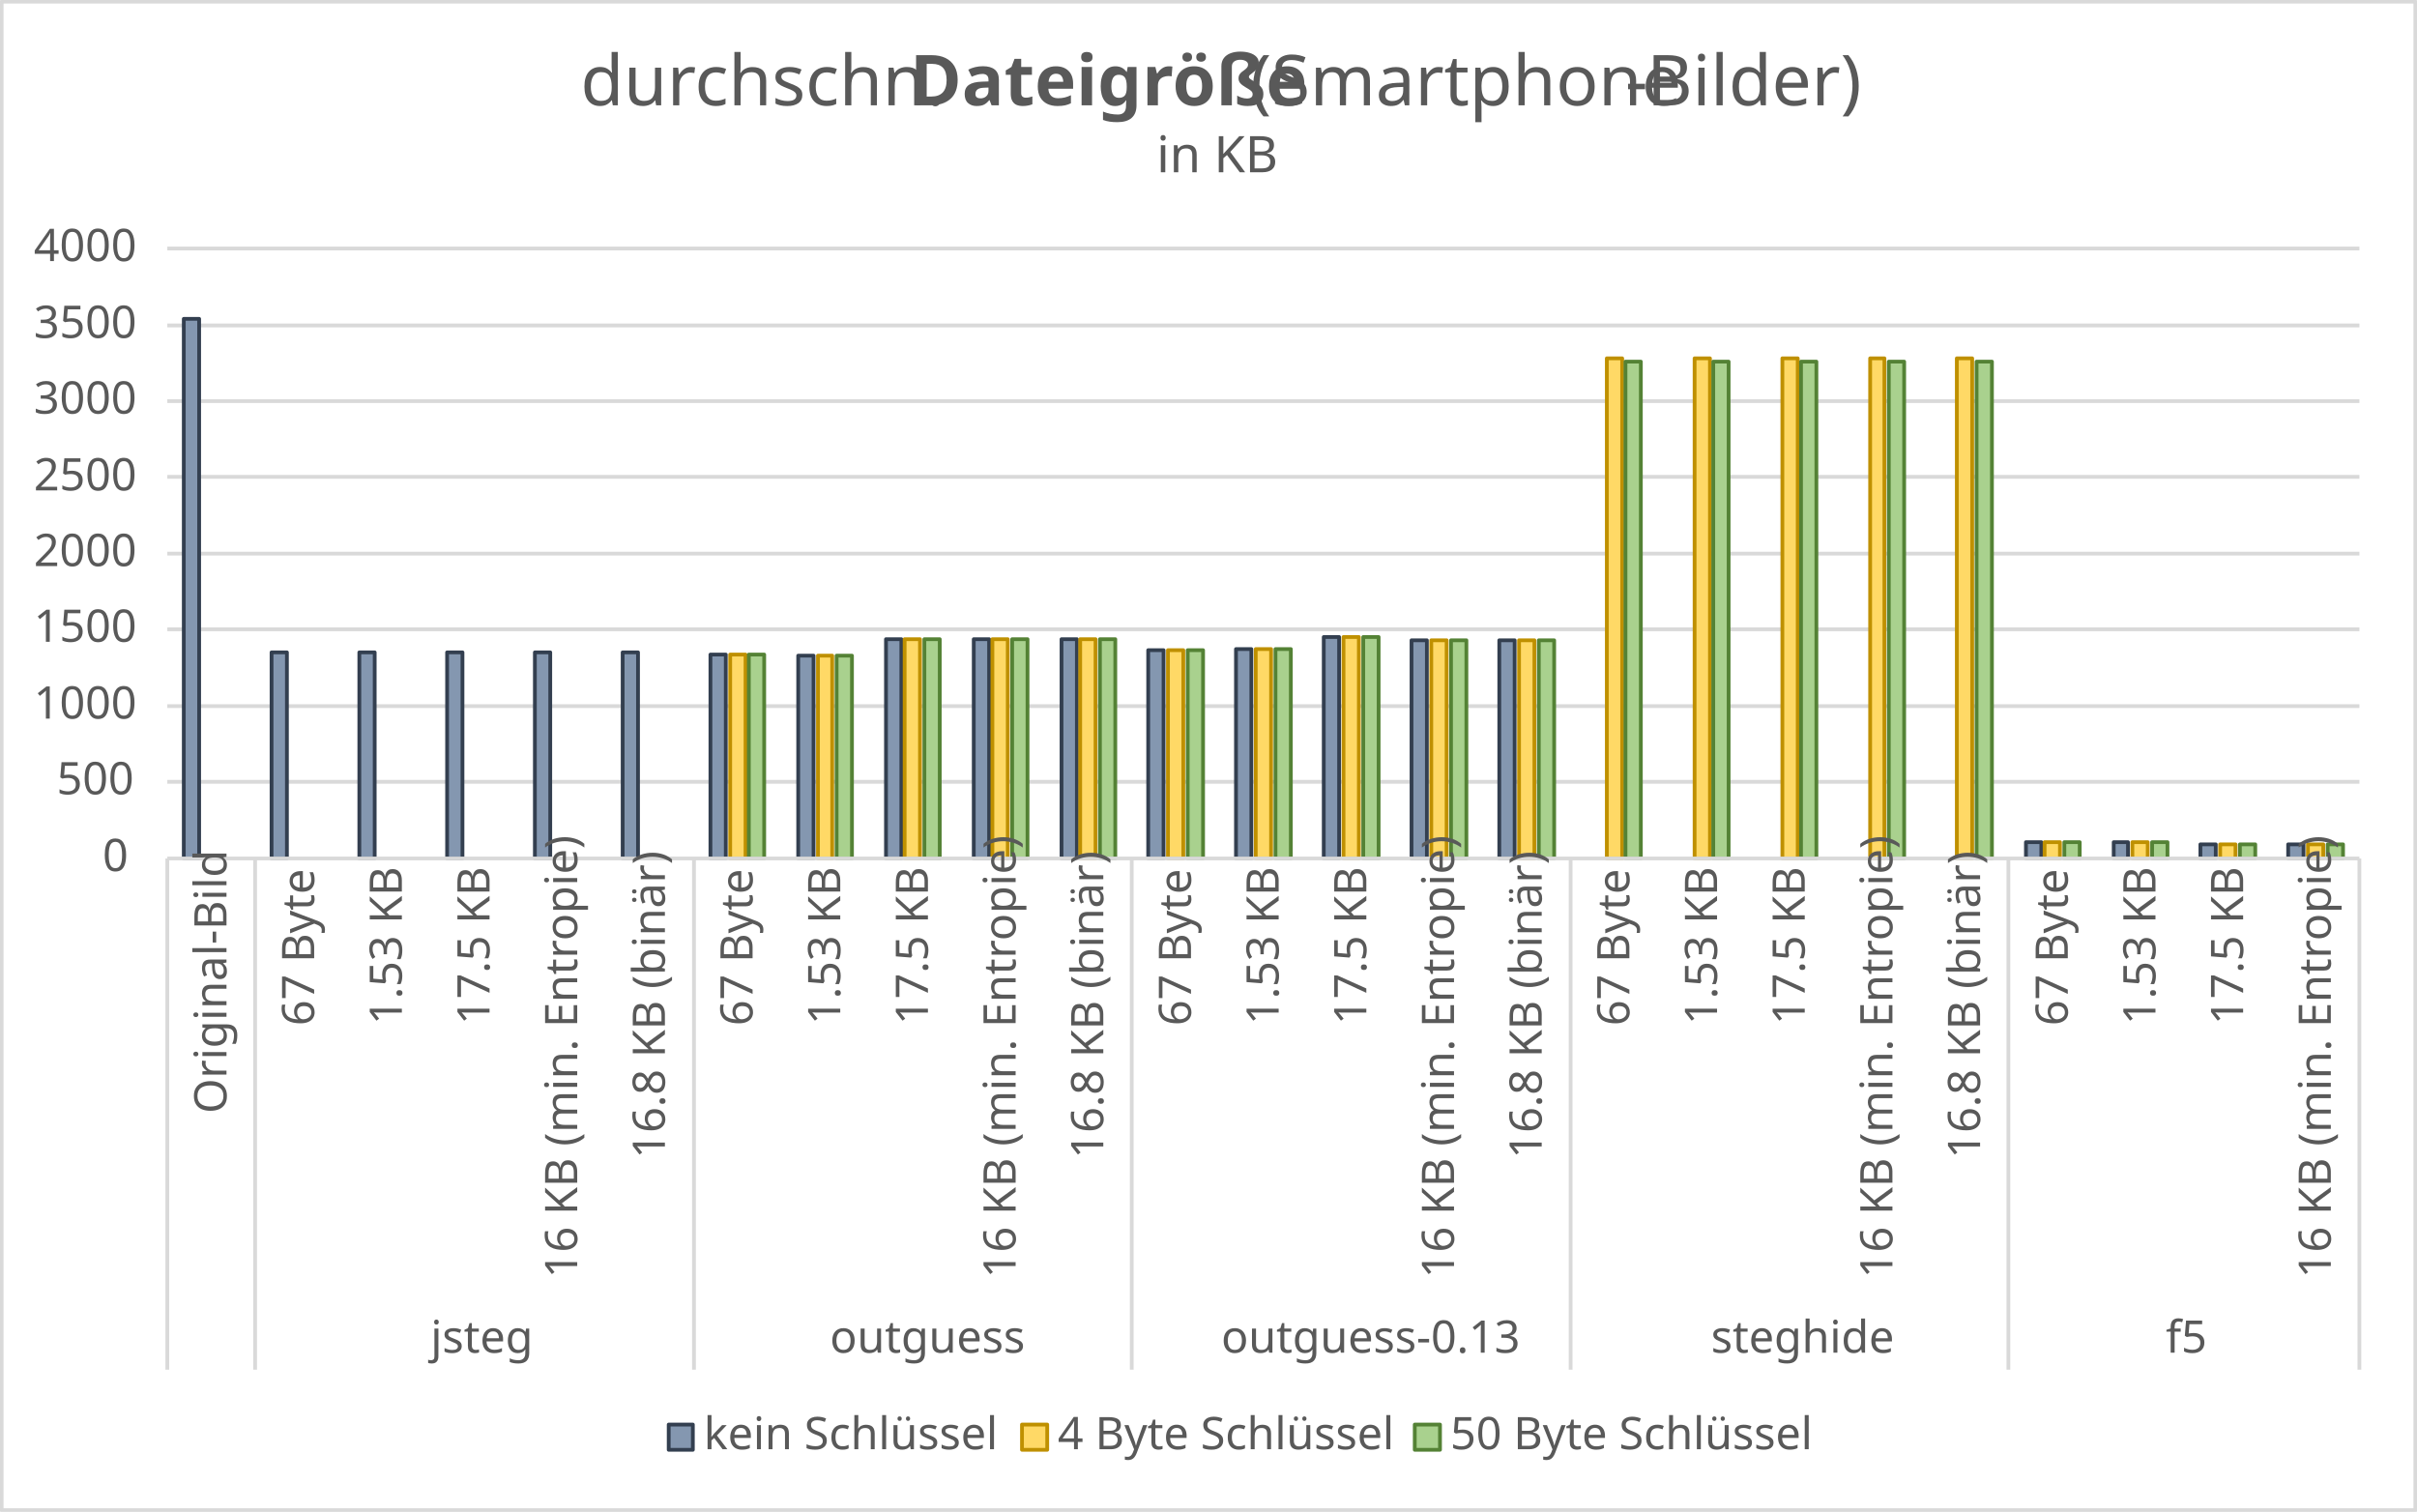
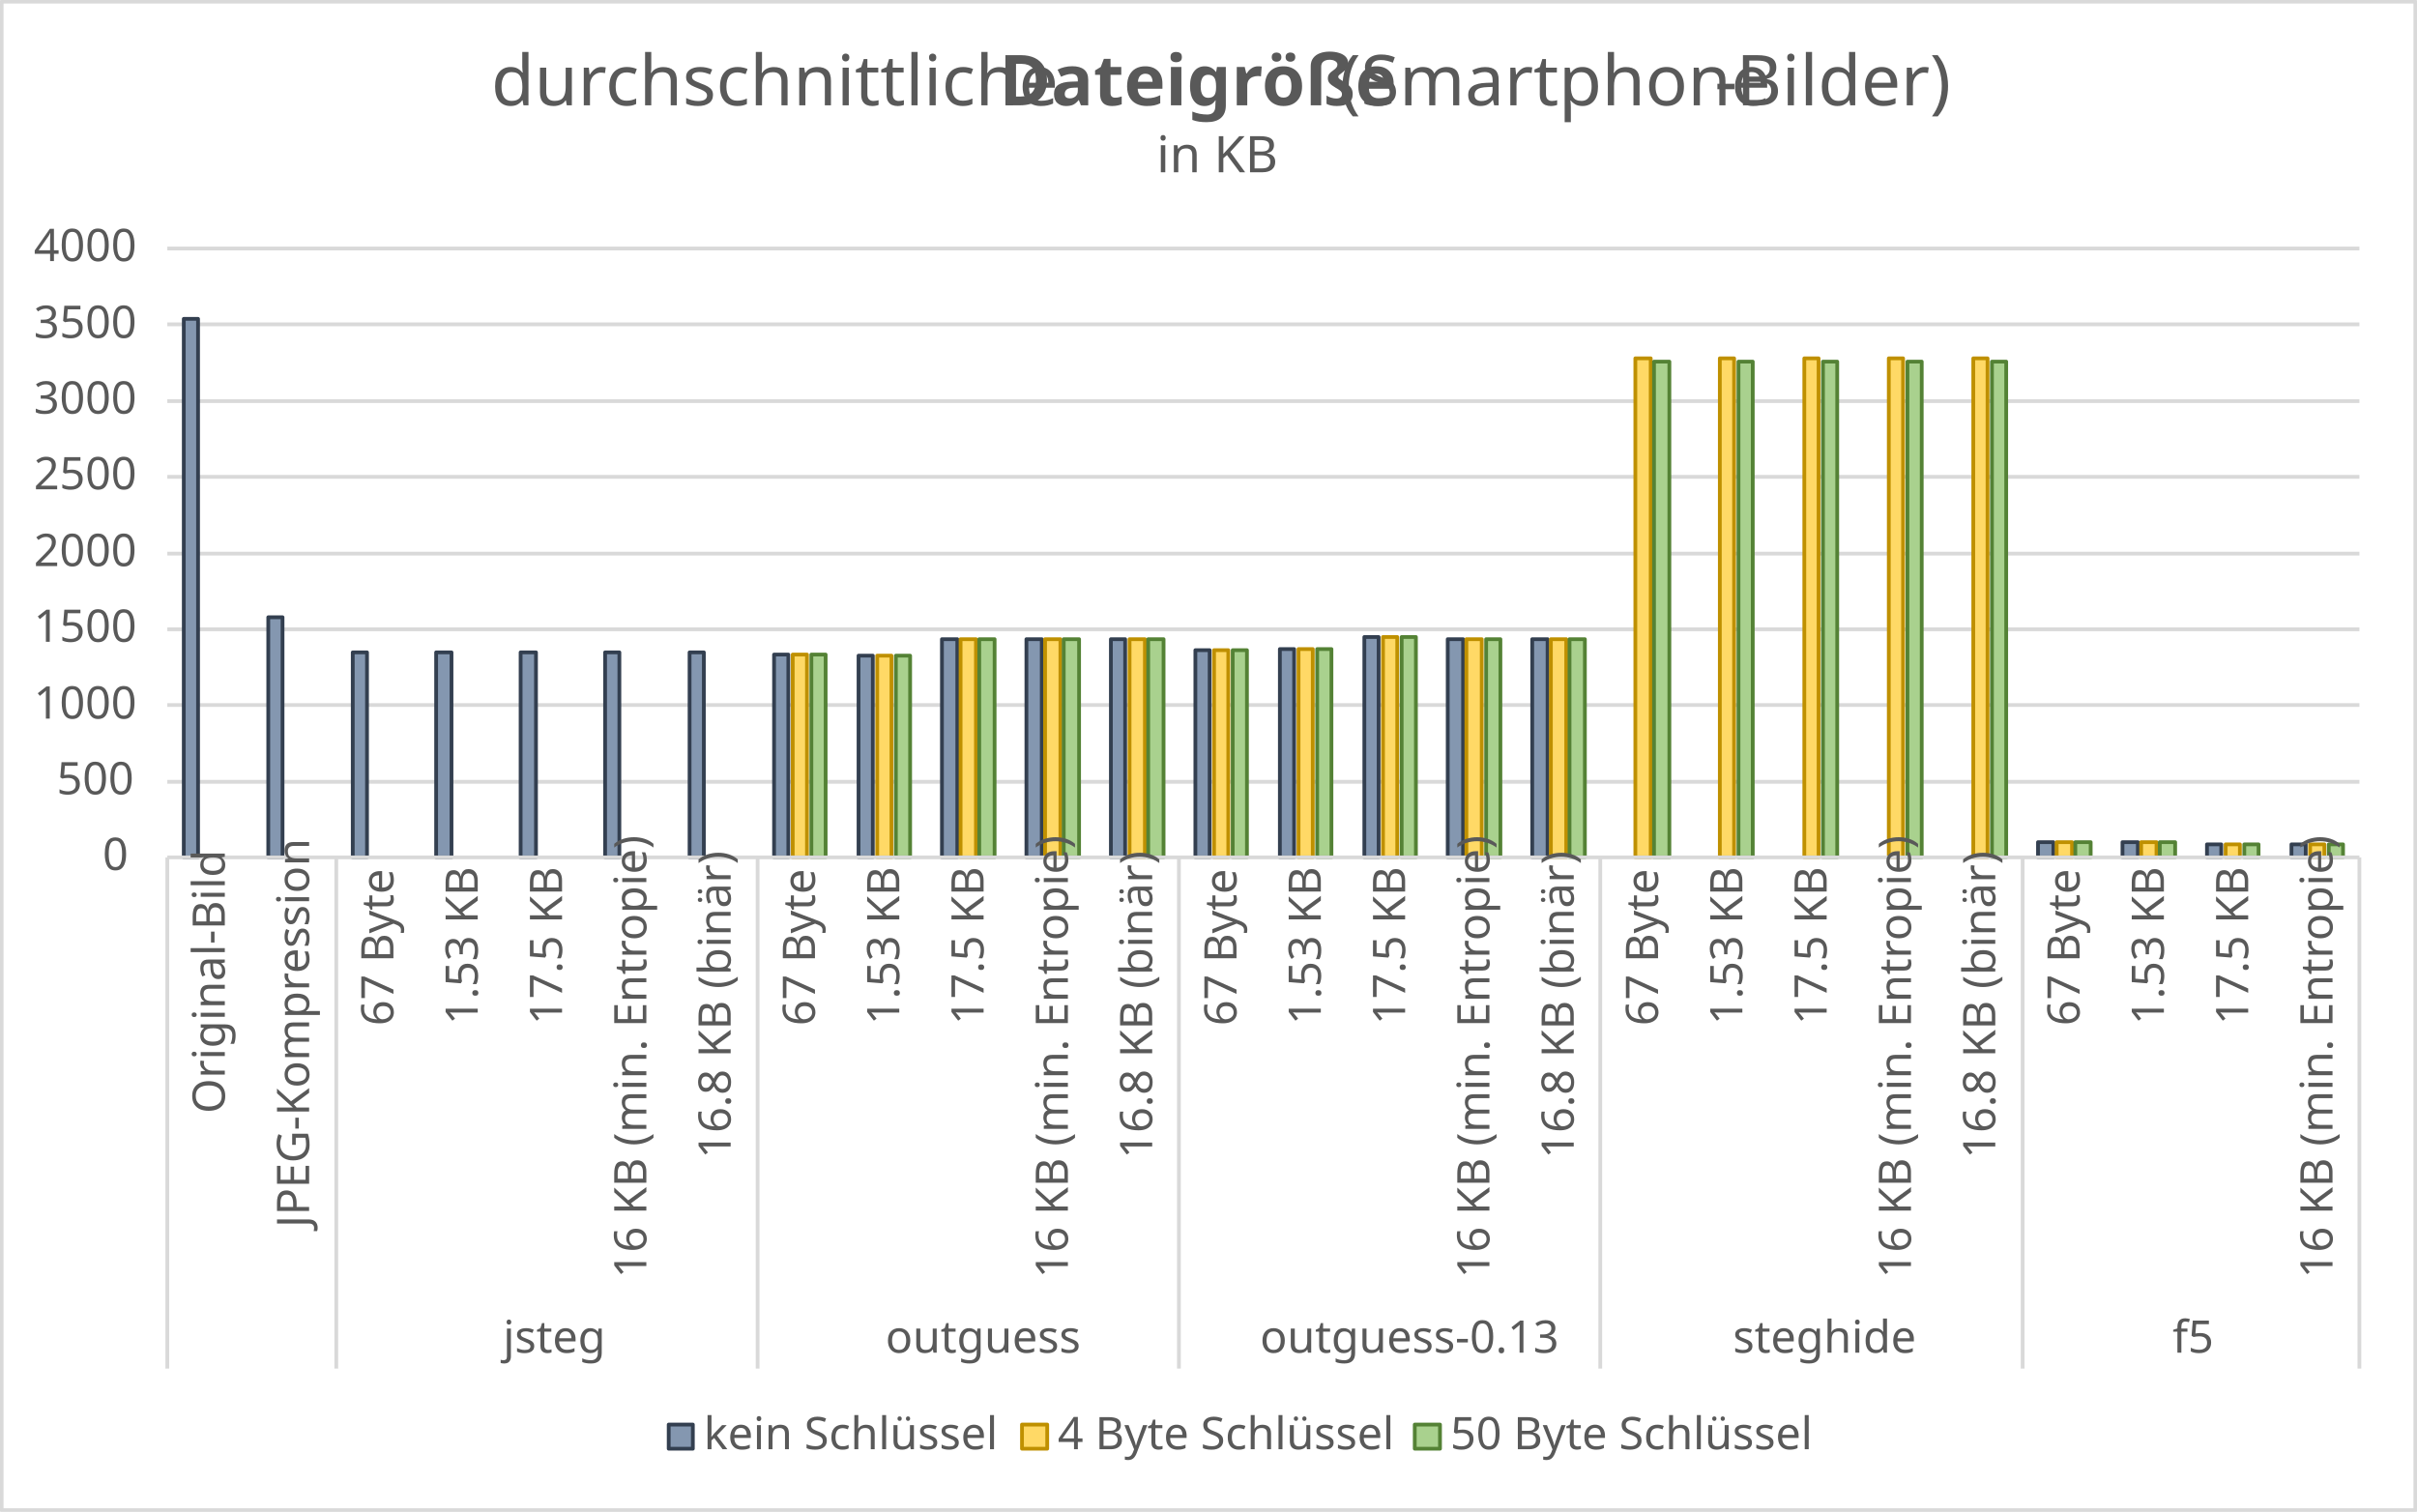
<svg xmlns="http://www.w3.org/2000/svg" width="2203" height="1378" xml:space="preserve" overflow="hidden">
  <defs>
    <clipPath id="clip0">
-       <rect x="274" y="3574" width="2203" height="1378" />
+       <rect x="274" y="3643" width="2203" height="1378" />
    </clipPath>
    <clipPath id="clip1">
-       <rect x="275" y="3575" width="2200" height="1375" />
+       <rect x="275" y="3643" width="2200" height="1375" />
    </clipPath>
    <clipPath id="clip2">
-       <rect x="426" y="3800" width="2002" height="559" />
+       <rect x="426" y="3869" width="2002" height="559" />
    </clipPath>
    <clipPath id="clip3">
-       <rect x="426" y="3800" width="2002" height="559" />
+       <rect x="426" y="3869" width="2002" height="559" />
    </clipPath>
    <clipPath id="clip4">
-       <rect x="426" y="3800" width="2002" height="559" />
+       <rect x="426" y="3869" width="2002" height="559" />
    </clipPath>
    <clipPath id="clip5">
-       <rect x="275" y="3575" width="2200" height="1375" />
+       <rect x="275" y="3643" width="2200" height="1375" />
    </clipPath>
    <clipPath id="clip6">
-       <rect x="275" y="3575" width="2200" height="1375" />
+       <rect x="275" y="3643" width="2200" height="1375" />
    </clipPath>
    <clipPath id="clip7">
-       <rect x="275" y="3575" width="2200" height="1375" />
+       <rect x="275" y="3643" width="2200" height="1375" />
    </clipPath>
    <clipPath id="clip8">
-       <rect x="275" y="3575" width="2200" height="1375" />
+       <rect x="275" y="3643" width="2200" height="1375" />
    </clipPath>
    <clipPath id="clip9">
-       <rect x="275" y="3575" width="2200" height="1375" />
+       <rect x="275" y="3643" width="2200" height="1375" />
    </clipPath>
    <clipPath id="clip10">
-       <rect x="275" y="3575" width="2200" height="1375" />
+       <rect x="275" y="3643" width="2200" height="1375" />
    </clipPath>
    <clipPath id="clip11">
-       <rect x="275" y="3575" width="2200" height="1375" />
+       <rect x="275" y="3643" width="2200" height="1375" />
    </clipPath>
    <clipPath id="clip12">
-       <rect x="275" y="3575" width="2200" height="1375" />
+       <rect x="275" y="3643" width="2200" height="1375" />
    </clipPath>
    <clipPath id="clip13">
-       <rect x="275" y="3575" width="2200" height="1375" />
+       <rect x="275" y="3643" width="2200" height="1375" />
    </clipPath>
    <clipPath id="clip14">
-       <rect x="275" y="3575" width="2200" height="1375" />
+       <rect x="275" y="3643" width="2200" height="1375" />
    </clipPath>
    <clipPath id="clip15">
-       <rect x="275" y="3575" width="2200" height="1375" />
+       <rect x="275" y="3643" width="2200" height="1375" />
    </clipPath>
    <clipPath id="clip16">
-       <rect x="275" y="3575" width="2200" height="1375" />
+       <rect x="275" y="3643" width="2200" height="1375" />
    </clipPath>
    <clipPath id="clip17">
-       <rect x="275" y="3575" width="2200" height="1375" />
+       <rect x="275" y="3643" width="2200" height="1375" />
    </clipPath>
    <clipPath id="clip18">
-       <rect x="275" y="3575" width="2200" height="1375" />
+       <rect x="275" y="3643" width="2200" height="1375" />
    </clipPath>
    <clipPath id="clip19">
-       <rect x="275" y="3575" width="2200" height="1375" />
+       <rect x="275" y="3643" width="2200" height="1375" />
    </clipPath>
    <clipPath id="clip20">
-       <rect x="275" y="3575" width="2200" height="1375" />
+       <rect x="275" y="3643" width="2200" height="1375" />
    </clipPath>
    <clipPath id="clip21">
-       <rect x="275" y="3575" width="2200" height="1375" />
+       <rect x="275" y="3643" width="2200" height="1375" />
    </clipPath>
    <clipPath id="clip22">
-       <rect x="275" y="3575" width="2200" height="1375" />
+       <rect x="275" y="3643" width="2200" height="1375" />
    </clipPath>
    <clipPath id="clip23">
-       <rect x="275" y="3575" width="2200" height="1375" />
+       <rect x="275" y="3643" width="2200" height="1375" />
    </clipPath>
    <clipPath id="clip24">
-       <rect x="275" y="3575" width="2200" height="1375" />
+       <rect x="275" y="3643" width="2200" height="1375" />
    </clipPath>
    <clipPath id="clip25">
-       <rect x="275" y="3575" width="2200" height="1375" />
+       <rect x="275" y="3643" width="2200" height="1375" />
    </clipPath>
    <clipPath id="clip26">
-       <rect x="275" y="3575" width="2200" height="1375" />
+       <rect x="275" y="3643" width="2200" height="1375" />
    </clipPath>
    <clipPath id="clip27">
-       <rect x="275" y="3575" width="2200" height="1375" />
+       <rect x="275" y="3643" width="2200" height="1375" />
    </clipPath>
    <clipPath id="clip28">
-       <rect x="275" y="3575" width="2200" height="1375" />
+       <rect x="275" y="3643" width="2200" height="1375" />
    </clipPath>
    <clipPath id="clip29">
-       <rect x="275" y="3575" width="2200" height="1375" />
+       <rect x="275" y="3643" width="2200" height="1375" />
    </clipPath>
    <clipPath id="clip30">
-       <rect x="275" y="3575" width="2200" height="1375" />
+       <rect x="275" y="3643" width="2200" height="1375" />
    </clipPath>
    <clipPath id="clip31">
-       <rect x="275" y="3575" width="2200" height="1375" />
+       <rect x="275" y="3643" width="2200" height="1375" />
    </clipPath>
    <clipPath id="clip32">
-       <rect x="275" y="3575" width="2200" height="1375" />
+       <rect x="275" y="3643" width="2200" height="1375" />
    </clipPath>
    <clipPath id="clip33">
-       <rect x="275" y="3575" width="2200" height="1375" />
+       <rect x="275" y="3643" width="2200" height="1375" />
    </clipPath>
    <clipPath id="clip34">
-       <rect x="275" y="3575" width="2200" height="1375" />
+       <rect x="275" y="3643" width="2200" height="1375" />
    </clipPath>
    <clipPath id="clip35">
-       <rect x="275" y="3575" width="2200" height="1375" />
+       <rect x="275" y="3643" width="2200" height="1375" />
    </clipPath>
    <clipPath id="clip36">
-       <rect x="275" y="3575" width="2200" height="1375" />
+       <rect x="275" y="3643" width="2200" height="1375" />
    </clipPath>
    <clipPath id="clip37">
-       <rect x="275" y="3575" width="2200" height="1375" />
+       <rect x="275" y="3643" width="2200" height="1375" />
    </clipPath>
    <clipPath id="clip38">
-       <rect x="275" y="3575" width="2200" height="1375" />
+       <rect x="275" y="3643" width="2200" height="1375" />
    </clipPath>
    <clipPath id="clip39">
-       <rect x="275" y="3575" width="2200" height="1375" />
+       <rect x="275" y="3643" width="2200" height="1375" />
    </clipPath>
    <clipPath id="clip40">
-       <rect x="275" y="3575" width="2200" height="1375" />
+       <rect x="275" y="3643" width="2200" height="1375" />
    </clipPath>
    <clipPath id="clip41">
-       <rect x="275" y="3575" width="2200" height="1375" />
+       <rect x="275" y="3643" width="2200" height="1375" />
    </clipPath>
    <clipPath id="clip42">
-       <rect x="275" y="3575" width="2200" height="1375" />
+       <rect x="275" y="3643" width="2200" height="1375" />
    </clipPath>
    <clipPath id="clip43">
-       <rect x="275" y="3575" width="2200" height="1375" />
+       <rect x="275" y="3643" width="2200" height="1375" />
    </clipPath>
    <clipPath id="clip44">
-       <rect x="275" y="3575" width="2200" height="1375" />
+       <rect x="275" y="3643" width="2200" height="1375" />
    </clipPath>
    <clipPath id="clip45">
-       <rect x="275" y="3575" width="2200" height="1375" />
+       <rect x="275" y="3643" width="2200" height="1375" />
    </clipPath>
    <clipPath id="clip46">
-       <rect x="275" y="3575" width="2200" height="1375" />
+       <rect x="275" y="3643" width="2200" height="1375" />
    </clipPath>
    <clipPath id="clip47">
-       <rect x="275" y="3575" width="2200" height="1375" />
+       <rect x="275" y="3643" width="2200" height="1375" />
    </clipPath>
    <clipPath id="clip48">
-       <rect x="275" y="3575" width="2200" height="1375" />
+       <rect x="275" y="3643" width="2200" height="1375" />
    </clipPath>
    <clipPath id="clip49">
-       <rect x="275" y="3575" width="2200" height="1375" />
+       <rect x="275" y="3643" width="2200" height="1375" />
    </clipPath>
    <clipPath id="clip50">
-       <rect x="275" y="3575" width="2200" height="1375" />
+       <rect x="275" y="3643" width="2200" height="1375" />
    </clipPath>
    <clipPath id="clip51">
-       <rect x="275" y="3575" width="2200" height="1375" />
+       <rect x="275" y="3643" width="2200" height="1375" />
    </clipPath>
    <clipPath id="clip52">
-       <rect x="275" y="3575" width="2200" height="1375" />
+       <rect x="275" y="3643" width="2200" height="1375" />
    </clipPath>
    <clipPath id="clip53">
-       <rect x="275" y="3575" width="2200" height="1375" />
+       <rect x="275" y="3643" width="2200" height="1375" />
    </clipPath>
    <clipPath id="clip54">
-       <rect x="275" y="3575" width="2200" height="1375" />
+       <rect x="275" y="3643" width="2200" height="1375" />
    </clipPath>
    <clipPath id="clip55">
-       <rect x="275" y="3575" width="2200" height="1375" />
+       <rect x="275" y="3643" width="2200" height="1375" />
    </clipPath>
    <clipPath id="clip56">
-       <rect x="275" y="3575" width="2200" height="1375" />
+       <rect x="275" y="3643" width="2200" height="1375" />
    </clipPath>
    <clipPath id="clip57">
-       <rect x="275" y="3575" width="2200" height="1375" />
+       <rect x="275" y="3643" width="2200" height="1375" />
    </clipPath>
    <clipPath id="clip58">
-       <rect x="275" y="3575" width="2200" height="1375" />
+       <rect x="275" y="3643" width="2200" height="1375" />
+     </clipPath>
+     <clipPath id="clip59">
+       <rect x="275" y="3643" width="2200" height="1375" />
    </clipPath>
  </defs>
-   <g clip-path="url(#clip0)" transform="translate(-274 -3574)">
-     <rect x="275" y="3575" width="2200" height="1375" fill="#FFFFFF" />
+   <g clip-path="url(#clip0)" transform="translate(-274 -3643)">
+     <rect x="275" y="3644" width="2200" height="1375" fill="#FFFFFF" />
    <g clip-path="url(#clip1)">
-       <path d="M426.5 4286.64 2424.5 4286.64M426.5 4217.64 2424.5 4217.64M426.5 4147.64 2424.5 4147.64M426.5 4078.63 2424.5 4078.63M426.5 4008.63 2424.5 4008.63M426.5 3939.63 2424.5 3939.63M426.5 3870.63 2424.5 3870.63M426.5 3800.5 2424.5 3800.5" stroke="#D9D9D9" stroke-width="3.438" stroke-linejoin="round" stroke-miterlimit="10" fill="none" />
+       <path d="M426.5 4355.64 2424.5 4355.64M426.5 4285.64 2424.5 4285.64M426.5 4216.64 2424.5 4216.64M426.5 4147.64 2424.5 4147.64M426.5 4077.63 2424.5 4077.63M426.5 4008.63 2424.5 4008.63M426.5 3938.63 2424.5 3938.63M426.5 3869.5 2424.5 3869.5" stroke="#D9D9D9" stroke-width="3.438" stroke-linejoin="round" stroke-miterlimit="10" fill="none" />
    </g>
    <g clip-path="url(#clip2)">
-       <path d="M441.515 3864.63 455.515 3864.63 455.515 4356.5 441.515 4356.5ZM521.517 4168.64 535.518 4168.64 535.518 4356.5 521.517 4356.5ZM601.52 4168.64 615.52 4168.64 615.52 4356.5 601.52 4356.5ZM681.523 4168.64 695.523 4168.64 695.523 4356.5 681.523 4356.5ZM761.525 4168.64 775.526 4168.64 775.526 4356.5 761.525 4356.5ZM841.528 4168.64 855.528 4168.64 855.528 4356.5 841.528 4356.5ZM921.53 4170.64 935.531 4170.64 935.531 4356.5 921.53 4356.5ZM1001.53 4171.64 1015.53 4171.64 1015.53 4356.5 1001.53 4356.5ZM1081.54 4156.64 1095.54 4156.64 1095.54 4356.5 1081.54 4356.5ZM1161.54 4156.64 1175.54 4156.64 1175.54 4356.5 1161.54 4356.5ZM1241.54 4156.64 1255.54 4156.64 1255.54 4356.5 1241.54 4356.5ZM1320.54 4166.64 1334.54 4166.64 1334.54 4356.5 1320.54 4356.5ZM1400.55 4165.64 1414.55 4165.64 1414.55 4356.5 1400.55 4356.5ZM1480.55 4154.64 1494.55 4154.64 1494.55 4356.5 1480.55 4356.5ZM1560.55 4157.64 1574.55 4157.64 1574.55 4356.5 1560.55 4356.5ZM1640.55 4157.64 1654.55 4157.64 1654.55 4356.5 1640.55 4356.5ZM2120.57 4341.64 2134.57 4341.64 2134.57 4356.5 2120.57 4356.5ZM2200.57 4341.64 2213.57 4341.64 2213.57 4356.5 2200.57 4356.5ZM2279.57 4343.64 2293.58 4343.64 2293.58 4356.5 2279.57 4356.5ZM2359.58 4343.64 2373.58 4343.64 2373.58 4356.5 2359.58 4356.5Z" stroke="#333F50" stroke-width="3.438" stroke-linejoin="round" stroke-miterlimit="10" fill="#8497B0" />
+       <path d="M441.515 3933.63 454.515 3933.63 454.515 4424.5 441.515 4424.5ZM518.517 4205.64 531.518 4205.64 531.518 4424.5 518.517 4424.5ZM595.52 4237.64 608.52 4237.64 608.52 4424.5 595.52 4424.5ZM671.522 4237.64 685.523 4237.64 685.523 4424.5 671.522 4424.5ZM748.525 4237.64 762.525 4237.64 762.525 4424.5 748.525 4424.5ZM825.527 4237.64 838.528 4237.64 838.528 4424.5 825.527 4424.5ZM902.53 4237.64 915.53 4237.64 915.53 4424.5 902.53 4424.5ZM979.532 4239.64 992.533 4239.64 992.533 4424.5 979.532 4424.5ZM1056.53 4240.64 1069.54 4240.64 1069.54 4424.5 1056.53 4424.5ZM1132.54 4225.64 1146.54 4225.64 1146.54 4424.5 1132.54 4424.5ZM1209.54 4225.64 1223.54 4225.64 1223.54 4424.5 1209.54 4424.5ZM1286.54 4225.64 1299.54 4225.64 1299.54 4424.5 1286.54 4424.5ZM1363.54 4235.64 1376.55 4235.64 1376.55 4424.5 1363.54 4424.5ZM1440.55 4234.64 1453.55 4234.64 1453.55 4424.5 1440.55 4424.5ZM1517.55 4223.64 1530.55 4223.64 1530.55 4424.5 1517.55 4424.5ZM1593.55 4225.64 1607.55 4225.64 1607.55 4424.5 1593.55 4424.5ZM1670.56 4225.64 1684.56 4225.64 1684.56 4424.5 1670.56 4424.5ZM2131.57 4410.64 2145.57 4410.64 2145.57 4424.5 2131.57 4424.5ZM2208.57 4410.64 2222.57 4410.64 2222.57 4424.5 2208.57 4424.5ZM2285.58 4412.65 2298.58 4412.65 2298.58 4424.5 2285.58 4424.5ZM2362.58 4412.65 2375.58 4412.65 2375.58 4424.5 2362.58 4424.5Z" stroke="#333F50" stroke-width="3.438" stroke-linejoin="round" stroke-miterlimit="10" fill="#8497B0" />
    </g>
    <g clip-path="url(#clip3)">
-       <path d="M939.531 4170.64 953.531 4170.64 953.531 4356.5 939.531 4356.5ZM1019.53 4171.64 1032.53 4171.64 1032.53 4356.5 1019.53 4356.5ZM1098.54 4156.64 1112.54 4156.64 1112.54 4356.5 1098.54 4356.5ZM1178.54 4156.64 1192.54 4156.64 1192.54 4356.5 1178.54 4356.5ZM1258.54 4156.64 1272.54 4156.64 1272.54 4356.5 1258.54 4356.5ZM1338.54 4166.64 1352.54 4166.64 1352.54 4356.5 1338.54 4356.5ZM1418.55 4165.64 1432.55 4165.64 1432.55 4356.5 1418.55 4356.5ZM1498.55 4154.64 1512.55 4154.64 1512.55 4356.5 1498.55 4356.5ZM1578.55 4157.64 1592.55 4157.64 1592.55 4356.5 1578.55 4356.5ZM1658.55 4157.64 1672.56 4157.64 1672.56 4356.5 1658.55 4356.5ZM1738.56 3900.63 1752.56 3900.63 1752.56 4356.5 1738.56 4356.5ZM1818.56 3900.63 1832.56 3900.63 1832.56 4356.5 1818.56 4356.5ZM1898.56 3900.63 1912.56 3900.63 1912.56 4356.5 1898.56 4356.5ZM1978.57 3900.63 1991.57 3900.63 1991.57 4356.5 1978.57 4356.5ZM2057.57 3900.63 2071.57 3900.63 2071.57 4356.5 2057.57 4356.5ZM2137.57 4341.64 2151.57 4341.64 2151.57 4356.5 2137.57 4356.5ZM2217.57 4341.64 2231.57 4341.64 2231.57 4356.5 2217.57 4356.5ZM2297.58 4343.64 2311.58 4343.64 2311.58 4356.5 2297.58 4356.5ZM2377.58 4343.64 2391.58 4343.64 2391.58 4356.5 2377.58 4356.5Z" stroke="#BF9000" stroke-width="3.438" stroke-linejoin="round" stroke-miterlimit="10" fill="#FFD966" />
+       <path d="M996.533 4239.64 1009.53 4239.64 1009.53 4424.5 996.533 4424.5ZM1073.54 4240.64 1086.54 4240.64 1086.54 4424.5 1073.54 4424.5ZM1149.54 4225.64 1163.54 4225.64 1163.54 4424.5 1149.54 4424.5ZM1226.54 4225.64 1240.54 4225.64 1240.54 4424.5 1226.54 4424.5ZM1303.54 4225.64 1317.54 4225.64 1317.54 4424.5 1303.54 4424.5ZM1380.55 4235.64 1393.55 4235.64 1393.55 4424.5 1380.55 4424.5ZM1457.55 4234.64 1470.55 4234.64 1470.55 4424.5 1457.55 4424.5ZM1534.55 4223.64 1547.55 4223.64 1547.55 4424.5 1534.55 4424.5ZM1610.55 4225.64 1624.55 4225.64 1624.55 4424.5 1610.55 4424.5ZM1687.56 4225.64 1701.56 4225.64 1701.56 4424.5 1687.56 4424.5ZM1764.56 3969.63 1778.56 3969.63 1778.56 4424.5 1764.56 4424.5ZM1841.56 3969.63 1854.56 3969.63 1854.56 4424.5 1841.56 4424.5ZM1918.56 3969.63 1931.56 3969.63 1931.56 4424.5 1918.56 4424.5ZM1995.57 3969.63 2008.57 3969.63 2008.57 4424.5 1995.57 4424.5ZM2072.57 3969.63 2085.57 3969.63 2085.57 4424.5 2072.57 4424.5ZM2148.57 4410.64 2162.57 4410.64 2162.57 4424.5 2148.57 4424.5ZM2225.57 4410.64 2239.57 4410.64 2239.57 4424.5 2225.57 4424.5ZM2302.58 4412.65 2315.58 4412.65 2315.58 4424.5 2302.58 4424.5ZM2379.58 4412.65 2392.58 4412.65 2392.58 4424.5 2379.58 4424.5Z" stroke="#BF9000" stroke-width="3.438" stroke-linejoin="round" stroke-miterlimit="10" fill="#FFD966" />
    </g>
    <g clip-path="url(#clip4)">
-       <path d="M956.531 4170.64 970.532 4170.64 970.532 4356.5 956.531 4356.5ZM1036.53 4171.64 1050.53 4171.64 1050.53 4356.5 1036.53 4356.5ZM1116.54 4156.64 1130.54 4156.64 1130.54 4356.5 1116.54 4356.5ZM1196.54 4156.64 1210.54 4156.64 1210.54 4356.5 1196.54 4356.5ZM1276.54 4156.64 1290.54 4156.64 1290.54 4356.5 1276.54 4356.5ZM1356.54 4166.64 1370.55 4166.64 1370.55 4356.5 1356.54 4356.5ZM1436.55 4165.64 1450.55 4165.64 1450.55 4356.5 1436.55 4356.5ZM1516.55 4154.64 1530.55 4154.64 1530.55 4356.5 1516.55 4356.5ZM1596.55 4157.64 1610.55 4157.64 1610.55 4356.5 1596.55 4356.5ZM1676.56 4157.64 1690.56 4157.64 1690.56 4356.5 1676.56 4356.5ZM1755.56 3903.63 1769.56 3903.63 1769.56 4356.5 1755.56 4356.5ZM1835.56 3903.63 1849.56 3903.63 1849.56 4356.5 1835.56 4356.5ZM1915.56 3903.63 1929.56 3903.63 1929.56 4356.5 1915.56 4356.5ZM1995.57 3903.63 2009.57 3903.63 2009.57 4356.5 1995.57 4356.5ZM2075.57 3903.63 2089.57 3903.63 2089.57 4356.5 2075.57 4356.5ZM2155.57 4341.64 2169.57 4341.64 2169.57 4356.5 2155.57 4356.5ZM2235.57 4341.64 2249.57 4341.64 2249.57 4356.5 2235.57 4356.5ZM2315.58 4343.64 2329.58 4343.64 2329.58 4356.5 2315.58 4356.5ZM2395.58 4343.64 2409.58 4343.64 2409.58 4356.5 2395.58 4356.5Z" stroke="#548235" stroke-width="3.438" stroke-linejoin="round" stroke-miterlimit="10" fill="#A9D18E" />
+       <path d="M1013.53 4239.64 1026.53 4239.64 1026.53 4424.5 1013.53 4424.5ZM1090.54 4240.64 1103.54 4240.64 1103.54 4424.5 1090.54 4424.5ZM1166.54 4225.64 1180.54 4225.64 1180.54 4424.5 1166.54 4424.5ZM1243.54 4225.64 1257.54 4225.64 1257.54 4424.5 1243.54 4424.5ZM1320.54 4225.64 1334.54 4225.64 1334.54 4424.5 1320.54 4424.5ZM1397.55 4235.64 1410.55 4235.64 1410.55 4424.5 1397.55 4424.5ZM1474.55 4234.64 1487.55 4234.64 1487.55 4424.5 1474.55 4424.5ZM1551.55 4223.64 1564.55 4223.64 1564.55 4424.5 1551.55 4424.5ZM1628.55 4225.64 1641.55 4225.64 1641.55 4424.5 1628.55 4424.5ZM1704.56 4225.64 1718.56 4225.64 1718.56 4424.5 1704.56 4424.5ZM1781.56 3972.63 1795.56 3972.63 1795.56 4424.5 1781.56 4424.5ZM1858.56 3972.63 1871.56 3972.63 1871.56 4424.5 1858.56 4424.5ZM1935.56 3972.63 1948.56 3972.63 1948.56 4424.5 1935.56 4424.5ZM2012.57 3972.63 2025.57 3972.63 2025.57 4424.5 2012.57 4424.5ZM2089.57 3972.63 2102.57 3972.63 2102.57 4424.5 2089.57 4424.5ZM2165.57 4410.64 2179.57 4410.64 2179.57 4424.5 2165.57 4424.5ZM2242.57 4410.64 2256.57 4410.64 2256.57 4424.5 2242.57 4424.5ZM2319.58 4412.65 2332.58 4412.65 2332.58 4424.5 2319.58 4424.5ZM2396.58 4412.65 2409.58 4412.65 2409.58 4424.5 2396.58 4424.5Z" stroke="#548235" stroke-width="3.438" stroke-linejoin="round" stroke-miterlimit="10" fill="#A9D18E" />
    </g>
    <g clip-path="url(#clip5)">
-       <path d="M426.5 4356.5 2424.5 4356.5" stroke="#D9D9D9" stroke-width="3.438" stroke-linejoin="round" stroke-miterlimit="10" fill="none" fill-rule="evenodd" />
+       <path d="M426.5 4424.5 2424.5 4424.5" stroke="#D9D9D9" stroke-width="3.438" stroke-linejoin="round" stroke-miterlimit="10" fill="none" fill-rule="evenodd" />
    </g>
    <g clip-path="url(#clip6)">
-       <path d="M426.5 4356.5 426.5 4742.5M506.517 4356.5 506.517 4742.5M906.53 4356.5 906.53 4742.5M1305.54 4356.5 1305.54 4742.5M1705.56 4356.5 1705.56 4742.5M2104.57 4356.5 2104.57 4742.5M2424.5 4356.5 2424.5 4742.5" stroke="#D9D9D9" stroke-width="3.438" stroke-linejoin="round" stroke-miterlimit="10" fill="none" />
+       <path d="M426.5 4424.5 426.5 4811.5M580.519 4424.5 580.519 4811.5M964.532 4424.5 964.532 4811.5M1348.54 4424.5 1348.54 4811.5M1732.56 4424.5 1732.56 4811.5M2117.57 4424.5 2117.57 4811.5M2424.5 4424.5 2424.5 4811.5" stroke="#D9D9D9" stroke-width="3.438" stroke-linejoin="round" stroke-miterlimit="10" fill="none" />
    </g>
    <g clip-path="url(#clip7)">
-       <path d="M426.5 4742.5 426.5 4822.5M506.517 4742.5 506.517 4822.5M906.53 4742.5 906.53 4822.5M1305.54 4742.5 1305.54 4822.5M1705.56 4742.5 1705.56 4822.5M2104.57 4742.5 2104.57 4822.5M2424.5 4742.5 2424.5 4822.5" stroke="#D9D9D9" stroke-width="3.438" stroke-linejoin="round" stroke-miterlimit="10" fill="none" />
+       <path d="M426.5 4811.5 426.5 4890.5M580.519 4811.5 580.519 4890.5M964.532 4811.5 964.532 4890.5M1348.54 4811.5 1348.54 4890.5M1732.56 4811.5 1732.56 4890.5M2117.57 4811.5 2117.57 4890.5M2424.5 4811.5 2424.5 4890.5" stroke="#D9D9D9" stroke-width="3.438" stroke-linejoin="round" stroke-miterlimit="10" fill="none" />
    </g>
    <g clip-path="url(#clip8)">
-       <text fill="#595959" font-family="Calibri,Calibri_MSFontService,sans-serif" font-weight="400" font-size="41" transform="matrix(1 0 0 1 367.492 4368)">0</text>
+       <text fill="#595959" font-family="Calibri,Calibri_MSFontService,sans-serif" font-weight="400" font-size="41" transform="matrix(1 0 0 1 367.492 4436)">0</text>
    </g>
    <g clip-path="url(#clip9)">
-       <text fill="#595959" font-family="Calibri,Calibri_MSFontService,sans-serif" font-weight="400" font-size="41" transform="matrix(1 0 0 1 325.692 4298)">500</text>
+       <text fill="#595959" font-family="Calibri,Calibri_MSFontService,sans-serif" font-weight="400" font-size="41" transform="matrix(1 0 0 1 325.692 4367)">500</text>
    </g>
    <g clip-path="url(#clip10)">
-       <text fill="#595959" font-family="Calibri,Calibri_MSFontService,sans-serif" font-weight="400" font-size="41" transform="matrix(1 0 0 1 304.792 4229)">1000</text>
+       <text fill="#595959" font-family="Calibri,Calibri_MSFontService,sans-serif" font-weight="400" font-size="41" transform="matrix(1 0 0 1 304.792 4298)">1000</text>
    </g>
    <g clip-path="url(#clip11)">
-       <text fill="#595959" font-family="Calibri,Calibri_MSFontService,sans-serif" font-weight="400" font-size="41" transform="matrix(1 0 0 1 304.792 4159)">1500</text>
+       <text fill="#595959" font-family="Calibri,Calibri_MSFontService,sans-serif" font-weight="400" font-size="41" transform="matrix(1 0 0 1 304.792 4228)">1500</text>
    </g>
    <g clip-path="url(#clip12)">
-       <text fill="#595959" font-family="Calibri,Calibri_MSFontService,sans-serif" font-weight="400" font-size="41" transform="matrix(1 0 0 1 304.792 4090)">2000</text>
+       <text fill="#595959" font-family="Calibri,Calibri_MSFontService,sans-serif" font-weight="400" font-size="41" transform="matrix(1 0 0 1 304.792 4159)">2000</text>
    </g>
    <g clip-path="url(#clip13)">
-       <text fill="#595959" font-family="Calibri,Calibri_MSFontService,sans-serif" font-weight="400" font-size="41" transform="matrix(1 0 0 1 304.792 4021)">2500</text>
+       <text fill="#595959" font-family="Calibri,Calibri_MSFontService,sans-serif" font-weight="400" font-size="41" transform="matrix(1 0 0 1 304.792 4089)">2500</text>
    </g>
    <g clip-path="url(#clip14)">
-       <text fill="#595959" font-family="Calibri,Calibri_MSFontService,sans-serif" font-weight="400" font-size="41" transform="matrix(1 0 0 1 304.792 3951)">3000</text>
+       <text fill="#595959" font-family="Calibri,Calibri_MSFontService,sans-serif" font-weight="400" font-size="41" transform="matrix(1 0 0 1 304.792 4020)">3000</text>
    </g>
    <g clip-path="url(#clip15)">
-       <text fill="#595959" font-family="Calibri,Calibri_MSFontService,sans-serif" font-weight="400" font-size="41" transform="matrix(1 0 0 1 304.792 3882)">3500</text>
+       <text fill="#595959" font-family="Calibri,Calibri_MSFontService,sans-serif" font-weight="400" font-size="41" transform="matrix(1 0 0 1 304.792 3951)">3500</text>
    </g>
    <g clip-path="url(#clip16)">
-       <text fill="#595959" font-family="Calibri,Calibri_MSFontService,sans-serif" font-weight="400" font-size="41" transform="matrix(1 0 0 1 304.792 3812)">4000</text>
+       <text fill="#595959" font-family="Calibri,Calibri_MSFontService,sans-serif" font-weight="400" font-size="41" transform="matrix(1 0 0 1 304.792 3881)">4000</text>
    </g>
    <g clip-path="url(#clip17)">
-       <text fill="#595959" font-family="Calibri,Calibri_MSFontService,sans-serif" font-weight="400" font-size="41" transform="matrix(6.12323e-17 -1 1 6.12323e-17 480.443 4589)">Original-Bild</text>
+       <text fill="#595959" font-family="Calibri,Calibri_MSFontService,sans-serif" font-weight="400" font-size="41" transform="matrix(6.12323e-17 -1 1 6.12323e-17 478.906 4658)">Original-Bild</text>
    </g>
    <g clip-path="url(#clip18)">
-       <text fill="#595959" font-family="Calibri,Calibri_MSFontService,sans-serif" font-weight="400" font-size="41" transform="matrix(6.12323e-17 -1 1 6.12323e-17 560.36 4509)">67 Byte</text>
+       <text fill="#595959" font-family="Calibri,Calibri_MSFontService,sans-serif" font-weight="400" font-size="41" transform="matrix(6.12323e-17 -1 1 6.12323e-17 555.75 4762)">JPEG-Kompression</text>
    </g>
    <g clip-path="url(#clip19)">
-       <text fill="#595959" font-family="Calibri,Calibri_MSFontService,sans-serif" font-weight="400" font-size="41" transform="matrix(6.12323e-17 -1 1 6.12323e-17 640.277 4508)">1.53 KB</text>
+       <text fill="#595959" font-family="Calibri,Calibri_MSFontService,sans-serif" font-weight="400" font-size="41" transform="matrix(6.12323e-17 -1 1 6.12323e-17 632.593 4578)">67 Byte</text>
    </g>
    <g clip-path="url(#clip20)">
-       <text fill="#595959" font-family="Calibri,Calibri_MSFontService,sans-serif" font-weight="400" font-size="41" transform="matrix(6.12323e-17 -1 1 6.12323e-17 720.194 4508)">17.5 KB</text>
+       <text fill="#595959" font-family="Calibri,Calibri_MSFontService,sans-serif" font-weight="400" font-size="41" transform="matrix(6.12323e-17 -1 1 6.12323e-17 709.436 4577)">1.53 KB</text>
    </g>
    <g clip-path="url(#clip21)">
-       <text fill="#595959" font-family="Calibri,Calibri_MSFontService,sans-serif" font-weight="400" font-size="41" transform="matrix(6.12323e-17 -1 1 6.12323e-17 800.111 4739)">16 KB (min. Entropie)</text>
+       <text fill="#595959" font-family="Calibri,Calibri_MSFontService,sans-serif" font-weight="400" font-size="41" transform="matrix(6.12323e-17 -1 1 6.12323e-17 786.279 4577)">17.5 KB</text>
    </g>
    <g clip-path="url(#clip22)">
-       <text fill="#595959" font-family="Calibri,Calibri_MSFontService,sans-serif" font-weight="400" font-size="41" transform="matrix(6.12323e-17 -1 1 6.12323e-17 880.028 4630)">16.8 KB (binär)</text>
+       <text fill="#595959" font-family="Calibri,Calibri_MSFontService,sans-serif" font-weight="400" font-size="41" transform="matrix(6.12323e-17 -1 1 6.12323e-17 863.122 4808)">16 KB (min. Entropie)</text>
    </g>
    <g clip-path="url(#clip23)">
-       <text fill="#595959" font-family="Calibri,Calibri_MSFontService,sans-serif" font-weight="400" font-size="41" transform="matrix(6.12323e-17 -1 1 6.12323e-17 959.945 4509)">67 Byte</text>
+       <text fill="#595959" font-family="Calibri,Calibri_MSFontService,sans-serif" font-weight="400" font-size="41" transform="matrix(6.12323e-17 -1 1 6.12323e-17 939.966 4699)">16.8 KB (binär)</text>
    </g>
    <g clip-path="url(#clip24)">
-       <text fill="#595959" font-family="Calibri,Calibri_MSFontService,sans-serif" font-weight="400" font-size="41" transform="matrix(6.12323e-17 -1 1 6.12323e-17 1039.86 4508)">1.53 KB</text>
+       <text fill="#595959" font-family="Calibri,Calibri_MSFontService,sans-serif" font-weight="400" font-size="41" transform="matrix(6.12323e-17 -1 1 6.12323e-17 1016.81 4578)">67 Byte</text>
    </g>
    <g clip-path="url(#clip25)">
-       <text fill="#595959" font-family="Calibri,Calibri_MSFontService,sans-serif" font-weight="400" font-size="41" transform="matrix(6.12323e-17 -1 1 6.12323e-17 1119.78 4508)">17.5 KB</text>
+       <text fill="#595959" font-family="Calibri,Calibri_MSFontService,sans-serif" font-weight="400" font-size="41" transform="matrix(6.12323e-17 -1 1 6.12323e-17 1093.65 4577)">1.53 KB</text>
    </g>
    <g clip-path="url(#clip26)">
-       <text fill="#595959" font-family="Calibri,Calibri_MSFontService,sans-serif" font-weight="400" font-size="41" transform="matrix(6.12323e-17 -1 1 6.12323e-17 1199.7 4739)">16 KB (min. Entropie)</text>
+       <text fill="#595959" font-family="Calibri,Calibri_MSFontService,sans-serif" font-weight="400" font-size="41" transform="matrix(6.12323e-17 -1 1 6.12323e-17 1170.5 4577)">17.5 KB</text>
    </g>
    <g clip-path="url(#clip27)">
-       <text fill="#595959" font-family="Calibri,Calibri_MSFontService,sans-serif" font-weight="400" font-size="41" transform="matrix(6.12323e-17 -1 1 6.12323e-17 1279.61 4630)">16.8 KB (binär)</text>
+       <text fill="#595959" font-family="Calibri,Calibri_MSFontService,sans-serif" font-weight="400" font-size="41" transform="matrix(6.12323e-17 -1 1 6.12323e-17 1247.34 4808)">16 KB (min. Entropie)</text>
    </g>
    <g clip-path="url(#clip28)">
-       <text fill="#595959" font-family="Calibri,Calibri_MSFontService,sans-serif" font-weight="400" font-size="41" transform="matrix(6.12323e-17 -1 1 6.12323e-17 1359.53 4509)">67 Byte</text>
+       <text fill="#595959" font-family="Calibri,Calibri_MSFontService,sans-serif" font-weight="400" font-size="41" transform="matrix(6.12323e-17 -1 1 6.12323e-17 1324.18 4699)">16.8 KB (binär)</text>
    </g>
    <g clip-path="url(#clip29)">
-       <text fill="#595959" font-family="Calibri,Calibri_MSFontService,sans-serif" font-weight="400" font-size="41" transform="matrix(6.12323e-17 -1 1 6.12323e-17 1439.45 4508)">1.53 KB</text>
+       <text fill="#595959" font-family="Calibri,Calibri_MSFontService,sans-serif" font-weight="400" font-size="41" transform="matrix(6.12323e-17 -1 1 6.12323e-17 1401.03 4578)">67 Byte</text>
    </g>
    <g clip-path="url(#clip30)">
-       <text fill="#595959" font-family="Calibri,Calibri_MSFontService,sans-serif" font-weight="400" font-size="41" transform="matrix(6.12323e-17 -1 1 6.12323e-17 1519.36 4508)">17.5 KB</text>
+       <text fill="#595959" font-family="Calibri,Calibri_MSFontService,sans-serif" font-weight="400" font-size="41" transform="matrix(6.12323e-17 -1 1 6.12323e-17 1477.87 4577)">1.53 KB</text>
    </g>
    <g clip-path="url(#clip31)">
-       <text fill="#595959" font-family="Calibri,Calibri_MSFontService,sans-serif" font-weight="400" font-size="41" transform="matrix(6.12323e-17 -1 1 6.12323e-17 1599.28 4739)">16 KB (min. Entropie)</text>
+       <text fill="#595959" font-family="Calibri,Calibri_MSFontService,sans-serif" font-weight="400" font-size="41" transform="matrix(6.12323e-17 -1 1 6.12323e-17 1554.71 4577)">17.5 KB</text>
    </g>
    <g clip-path="url(#clip32)">
-       <text fill="#595959" font-family="Calibri,Calibri_MSFontService,sans-serif" font-weight="400" font-size="41" transform="matrix(6.12323e-17 -1 1 6.12323e-17 1679.2 4630)">16.8 KB (binär)</text>
+       <text fill="#595959" font-family="Calibri,Calibri_MSFontService,sans-serif" font-weight="400" font-size="41" transform="matrix(6.12323e-17 -1 1 6.12323e-17 1631.55 4808)">16 KB (min. Entropie)</text>
    </g>
    <g clip-path="url(#clip33)">
-       <text fill="#595959" font-family="Calibri,Calibri_MSFontService,sans-serif" font-weight="400" font-size="41" transform="matrix(6.12323e-17 -1 1 6.12323e-17 1759.11 4509)">67 Byte</text>
+       <text fill="#595959" font-family="Calibri,Calibri_MSFontService,sans-serif" font-weight="400" font-size="41" transform="matrix(6.12323e-17 -1 1 6.12323e-17 1708.4 4699)">16.8 KB (binär)</text>
    </g>
    <g clip-path="url(#clip34)">
-       <text fill="#595959" font-family="Calibri,Calibri_MSFontService,sans-serif" font-weight="400" font-size="41" transform="matrix(6.12323e-17 -1 1 6.12323e-17 1839.03 4508)">1.53 KB</text>
+       <text fill="#595959" font-family="Calibri,Calibri_MSFontService,sans-serif" font-weight="400" font-size="41" transform="matrix(6.12323e-17 -1 1 6.12323e-17 1785.24 4578)">67 Byte</text>
    </g>
    <g clip-path="url(#clip35)">
-       <text fill="#595959" font-family="Calibri,Calibri_MSFontService,sans-serif" font-weight="400" font-size="41" transform="matrix(6.12323e-17 -1 1 6.12323e-17 1918.95 4508)">17.5 KB</text>
+       <text fill="#595959" font-family="Calibri,Calibri_MSFontService,sans-serif" font-weight="400" font-size="41" transform="matrix(6.12323e-17 -1 1 6.12323e-17 1862.08 4577)">1.53 KB</text>
    </g>
    <g clip-path="url(#clip36)">
-       <text fill="#595959" font-family="Calibri,Calibri_MSFontService,sans-serif" font-weight="400" font-size="41" transform="matrix(6.12323e-17 -1 1 6.12323e-17 1998.87 4739)">16 KB (min. Entropie)</text>
+       <text fill="#595959" font-family="Calibri,Calibri_MSFontService,sans-serif" font-weight="400" font-size="41" transform="matrix(6.12323e-17 -1 1 6.12323e-17 1938.93 4577)">17.5 KB</text>
    </g>
    <g clip-path="url(#clip37)">
-       <text fill="#595959" font-family="Calibri,Calibri_MSFontService,sans-serif" font-weight="400" font-size="41" transform="matrix(6.12323e-17 -1 1 6.12323e-17 2078.78 4630)">16.8 KB (binär)</text>
+       <text fill="#595959" font-family="Calibri,Calibri_MSFontService,sans-serif" font-weight="400" font-size="41" transform="matrix(6.12323e-17 -1 1 6.12323e-17 2015.77 4808)">16 KB (min. Entropie)</text>
    </g>
    <g clip-path="url(#clip38)">
-       <text fill="#595959" font-family="Calibri,Calibri_MSFontService,sans-serif" font-weight="400" font-size="41" transform="matrix(6.12323e-17 -1 1 6.12323e-17 2158.7 4509)">67 Byte</text>
+       <text fill="#595959" font-family="Calibri,Calibri_MSFontService,sans-serif" font-weight="400" font-size="41" transform="matrix(6.12323e-17 -1 1 6.12323e-17 2092.61 4699)">16.8 KB (binär)</text>
    </g>
    <g clip-path="url(#clip39)">
-       <text fill="#595959" font-family="Calibri,Calibri_MSFontService,sans-serif" font-weight="400" font-size="41" transform="matrix(6.12323e-17 -1 1 6.12323e-17 2238.62 4508)">1.53 KB</text>
+       <text fill="#595959" font-family="Calibri,Calibri_MSFontService,sans-serif" font-weight="400" font-size="41" transform="matrix(6.12323e-17 -1 1 6.12323e-17 2169.46 4578)">67 Byte</text>
    </g>
    <g clip-path="url(#clip40)">
-       <text fill="#595959" font-family="Calibri,Calibri_MSFontService,sans-serif" font-weight="400" font-size="41" transform="matrix(6.12323e-17 -1 1 6.12323e-17 2318.53 4508)">17.5 KB</text>
+       <text fill="#595959" font-family="Calibri,Calibri_MSFontService,sans-serif" font-weight="400" font-size="41" transform="matrix(6.12323e-17 -1 1 6.12323e-17 2246.3 4577)">1.53 KB</text>
    </g>
    <g clip-path="url(#clip41)">
-       <text fill="#595959" font-family="Calibri,Calibri_MSFontService,sans-serif" font-weight="400" font-size="41" transform="matrix(6.12323e-17 -1 1 6.12323e-17 2398.45 4739)">16 KB (min. Entropie)</text>
+       <text fill="#595959" font-family="Calibri,Calibri_MSFontService,sans-serif" font-weight="400" font-size="41" transform="matrix(6.12323e-17 -1 1 6.12323e-17 2323.14 4577)">17.5 KB</text>
    </g>
    <g clip-path="url(#clip42)">
-       <text fill="#595959" font-family="Calibri,Calibri_MSFontService,sans-serif" font-weight="400" font-size="41" transform="matrix(1 0 0 1 666.482 4807)">jsteg</text>
+       <text fill="#595959" font-family="Calibri,Calibri_MSFontService,sans-serif" font-weight="400" font-size="41" transform="matrix(6.12323e-17 -1 1 6.12323e-17 2399.99 4808)">16 KB (min. Entropie)</text>
    </g>
    <g clip-path="url(#clip43)">
-       <text fill="#595959" font-family="Calibri,Calibri_MSFontService,sans-serif" font-weight="400" font-size="41" transform="matrix(1 0 0 1 1030.38 4807)">outguess</text>
+       <text fill="#595959" font-family="Calibri,Calibri_MSFontService,sans-serif" font-weight="400" font-size="41" transform="matrix(1 0 0 1 732.567 4876)">jsteg</text>
    </g>
    <g clip-path="url(#clip44)">
-       <text fill="#595959" font-family="Calibri,Calibri_MSFontService,sans-serif" font-weight="400" font-size="41" transform="matrix(1 0 0 1 1387.1 4807)">outguess-0.13</text>
+       <text fill="#595959" font-family="Calibri,Calibri_MSFontService,sans-serif" font-weight="400" font-size="41" transform="matrix(1 0 0 1 1081.1 4876)">outguess</text>
    </g>
    <g clip-path="url(#clip45)">
-       <text fill="#595959" font-family="Calibri,Calibri_MSFontService,sans-serif" font-weight="400" font-size="41" transform="matrix(1 0 0 1 1833.5 4807)">steghide</text>
+       <text fill="#595959" font-family="Calibri,Calibri_MSFontService,sans-serif" font-weight="400" font-size="41" transform="matrix(1 0 0 1 1422.45 4876)">outguess-0.13</text>
    </g>
    <g clip-path="url(#clip46)">
-       <text fill="#595959" font-family="Calibri,Calibri_MSFontService,sans-serif" font-weight="400" font-size="41" transform="matrix(1 0 0 1 2248.01 4807)">f5</text>
+       <text fill="#595959" font-family="Calibri,Calibri_MSFontService,sans-serif" font-weight="400" font-size="41" transform="matrix(1 0 0 1 1853.48 4876)">steghide</text>
    </g>
    <g clip-path="url(#clip47)">
-       <text fill="#595959" font-family="Calibri,Calibri_MSFontService,sans-serif" font-weight="400" font-size="64" transform="matrix(1 0 0 1 803.172 3670)">durchschn. </text>
+       <text fill="#595959" font-family="Calibri,Calibri_MSFontService,sans-serif" font-weight="400" font-size="41" transform="matrix(1 0 0 1 2254.16 4876)">f5</text>
    </g>
    <g clip-path="url(#clip48)">
-       <text fill="#595959" font-family="Calibri,Calibri_MSFontService,sans-serif" font-weight="700" font-size="64" transform="matrix(1 0 0 1 1103.22 3670)">Dateigröße</text>
+       <text fill="#595959" font-family="Calibri,Calibri_MSFontService,sans-serif" font-weight="400" font-size="64" transform="matrix(1 0 0 1 721.749 3739)">durchschnittliche </text>
    </g>
    <g clip-path="url(#clip49)">
-       <text fill="#595959" font-family="Calibri,Calibri_MSFontService,sans-serif" font-weight="400" font-size="64" transform="matrix(1 0 0 1 1413.65 3670)">(Smartphone</text>
+       <text fill="#595959" font-family="Calibri,Calibri_MSFontService,sans-serif" font-weight="700" font-size="64" transform="matrix(1 0 0 1 1184.64 3739)">Dateigröße</text>
    </g>
    <g clip-path="url(#clip50)">
-       <text fill="#595959" font-family="Calibri,Calibri_MSFontService,sans-serif" font-weight="400" font-size="64" transform="matrix(1 0 0 1 1755.36 3670)">-</text>
+       <text fill="#595959" font-family="Calibri,Calibri_MSFontService,sans-serif" font-weight="400" font-size="64" transform="matrix(1 0 0 1 1495.07 3739)">(Smartphone</text>
    </g>
    <g clip-path="url(#clip51)">
-       <text fill="#595959" font-family="Calibri,Calibri_MSFontService,sans-serif" font-weight="400" font-size="64" transform="matrix(1 0 0 1 1775 3670)">Bilder)</text>
+       <text fill="#595959" font-family="Calibri,Calibri_MSFontService,sans-serif" font-weight="400" font-size="64" transform="matrix(1 0 0 1 1836.78 3739)">-</text>
    </g>
    <g clip-path="url(#clip52)">
-       <text fill="#595959" font-family="Calibri,Calibri_MSFontService,sans-serif" font-weight="400" font-size="46" transform="matrix(1 0 0 1 1328.15 3731)">in KB</text>
+       <text fill="#595959" font-family="Calibri,Calibri_MSFontService,sans-serif" font-weight="400" font-size="64" transform="matrix(1 0 0 1 1856.42 3739)">Bilder)</text>
    </g>
    <g clip-path="url(#clip53)">
-       <rect x="883.5" y="4872.5" width="22" height="23" stroke="#333F50" stroke-width="3.438" stroke-linejoin="round" stroke-miterlimit="10" fill="#8497B0" />
+       <text fill="#595959" font-family="Calibri,Calibri_MSFontService,sans-serif" font-weight="400" font-size="46" transform="matrix(1 0 0 1 1328.15 3800)">in KB</text>
    </g>
    <g clip-path="url(#clip54)">
-       <text fill="#595959" font-family="Calibri,Calibri_MSFontService,sans-serif" font-weight="400" font-size="41" transform="matrix(1 0 0 1 915.444 4895)">kein Schlüssel</text>
+       <rect x="883.5" y="4941.5" width="22" height="22" stroke="#333F50" stroke-width="3.438" stroke-linejoin="round" stroke-miterlimit="10" fill="#8497B0" />
    </g>
    <g clip-path="url(#clip55)">
-       <rect x="1205.5" y="4872.5" width="23" height="23" stroke="#BF9000" stroke-width="3.438" stroke-linejoin="round" stroke-miterlimit="10" fill="#FFD966" />
+       <text fill="#595959" font-family="Calibri,Calibri_MSFontService,sans-serif" font-weight="400" font-size="41" transform="matrix(1 0 0 1 915.444 4964)">kein Schlüssel</text>
    </g>
    <g clip-path="url(#clip56)">
-       <text fill="#595959" font-family="Calibri,Calibri_MSFontService,sans-serif" font-weight="400" font-size="41" transform="matrix(1 0 0 1 1238.04 4895)">4 Byte Schlüssel</text>
+       <rect x="1205.5" y="4941.5" width="23" height="22" stroke="#BF9000" stroke-width="3.438" stroke-linejoin="round" stroke-miterlimit="10" fill="#FFD966" />
    </g>
    <g clip-path="url(#clip57)">
-       <rect x="1563.5" y="4872.5" width="23" height="23" stroke="#548235" stroke-width="3.438" stroke-linejoin="round" stroke-miterlimit="10" fill="#A9D18E" />
+       <text fill="#595959" font-family="Calibri,Calibri_MSFontService,sans-serif" font-weight="400" font-size="41" transform="matrix(1 0 0 1 1238.04 4964)">4 Byte Schlüssel</text>
    </g>
    <g clip-path="url(#clip58)">
-       <text fill="#595959" font-family="Calibri,Calibri_MSFontService,sans-serif" font-weight="400" font-size="41" transform="matrix(1 0 0 1 1595.91 4895)">50 Byte Schlüssel</text>
-     </g>
-     <rect x="275.5" y="3575.5" width="2200" height="1375" stroke="#D9D9D9" stroke-width="3.438" stroke-linejoin="round" stroke-miterlimit="10" fill="none" />
+       <rect x="1563.5" y="4941.5" width="23" height="22" stroke="#548235" stroke-width="3.438" stroke-linejoin="round" stroke-miterlimit="10" fill="#A9D18E" />
+     </g>
+     <g clip-path="url(#clip59)">
+       <text fill="#595959" font-family="Calibri,Calibri_MSFontService,sans-serif" font-weight="400" font-size="41" transform="matrix(1 0 0 1 1595.91 4964)">50 Byte Schlüssel</text>
+     </g>
+     <rect x="275.5" y="3644.5" width="2200" height="1375" stroke="#D9D9D9" stroke-width="3.438" stroke-linejoin="round" stroke-miterlimit="10" fill="none" />
  </g>
</svg>
